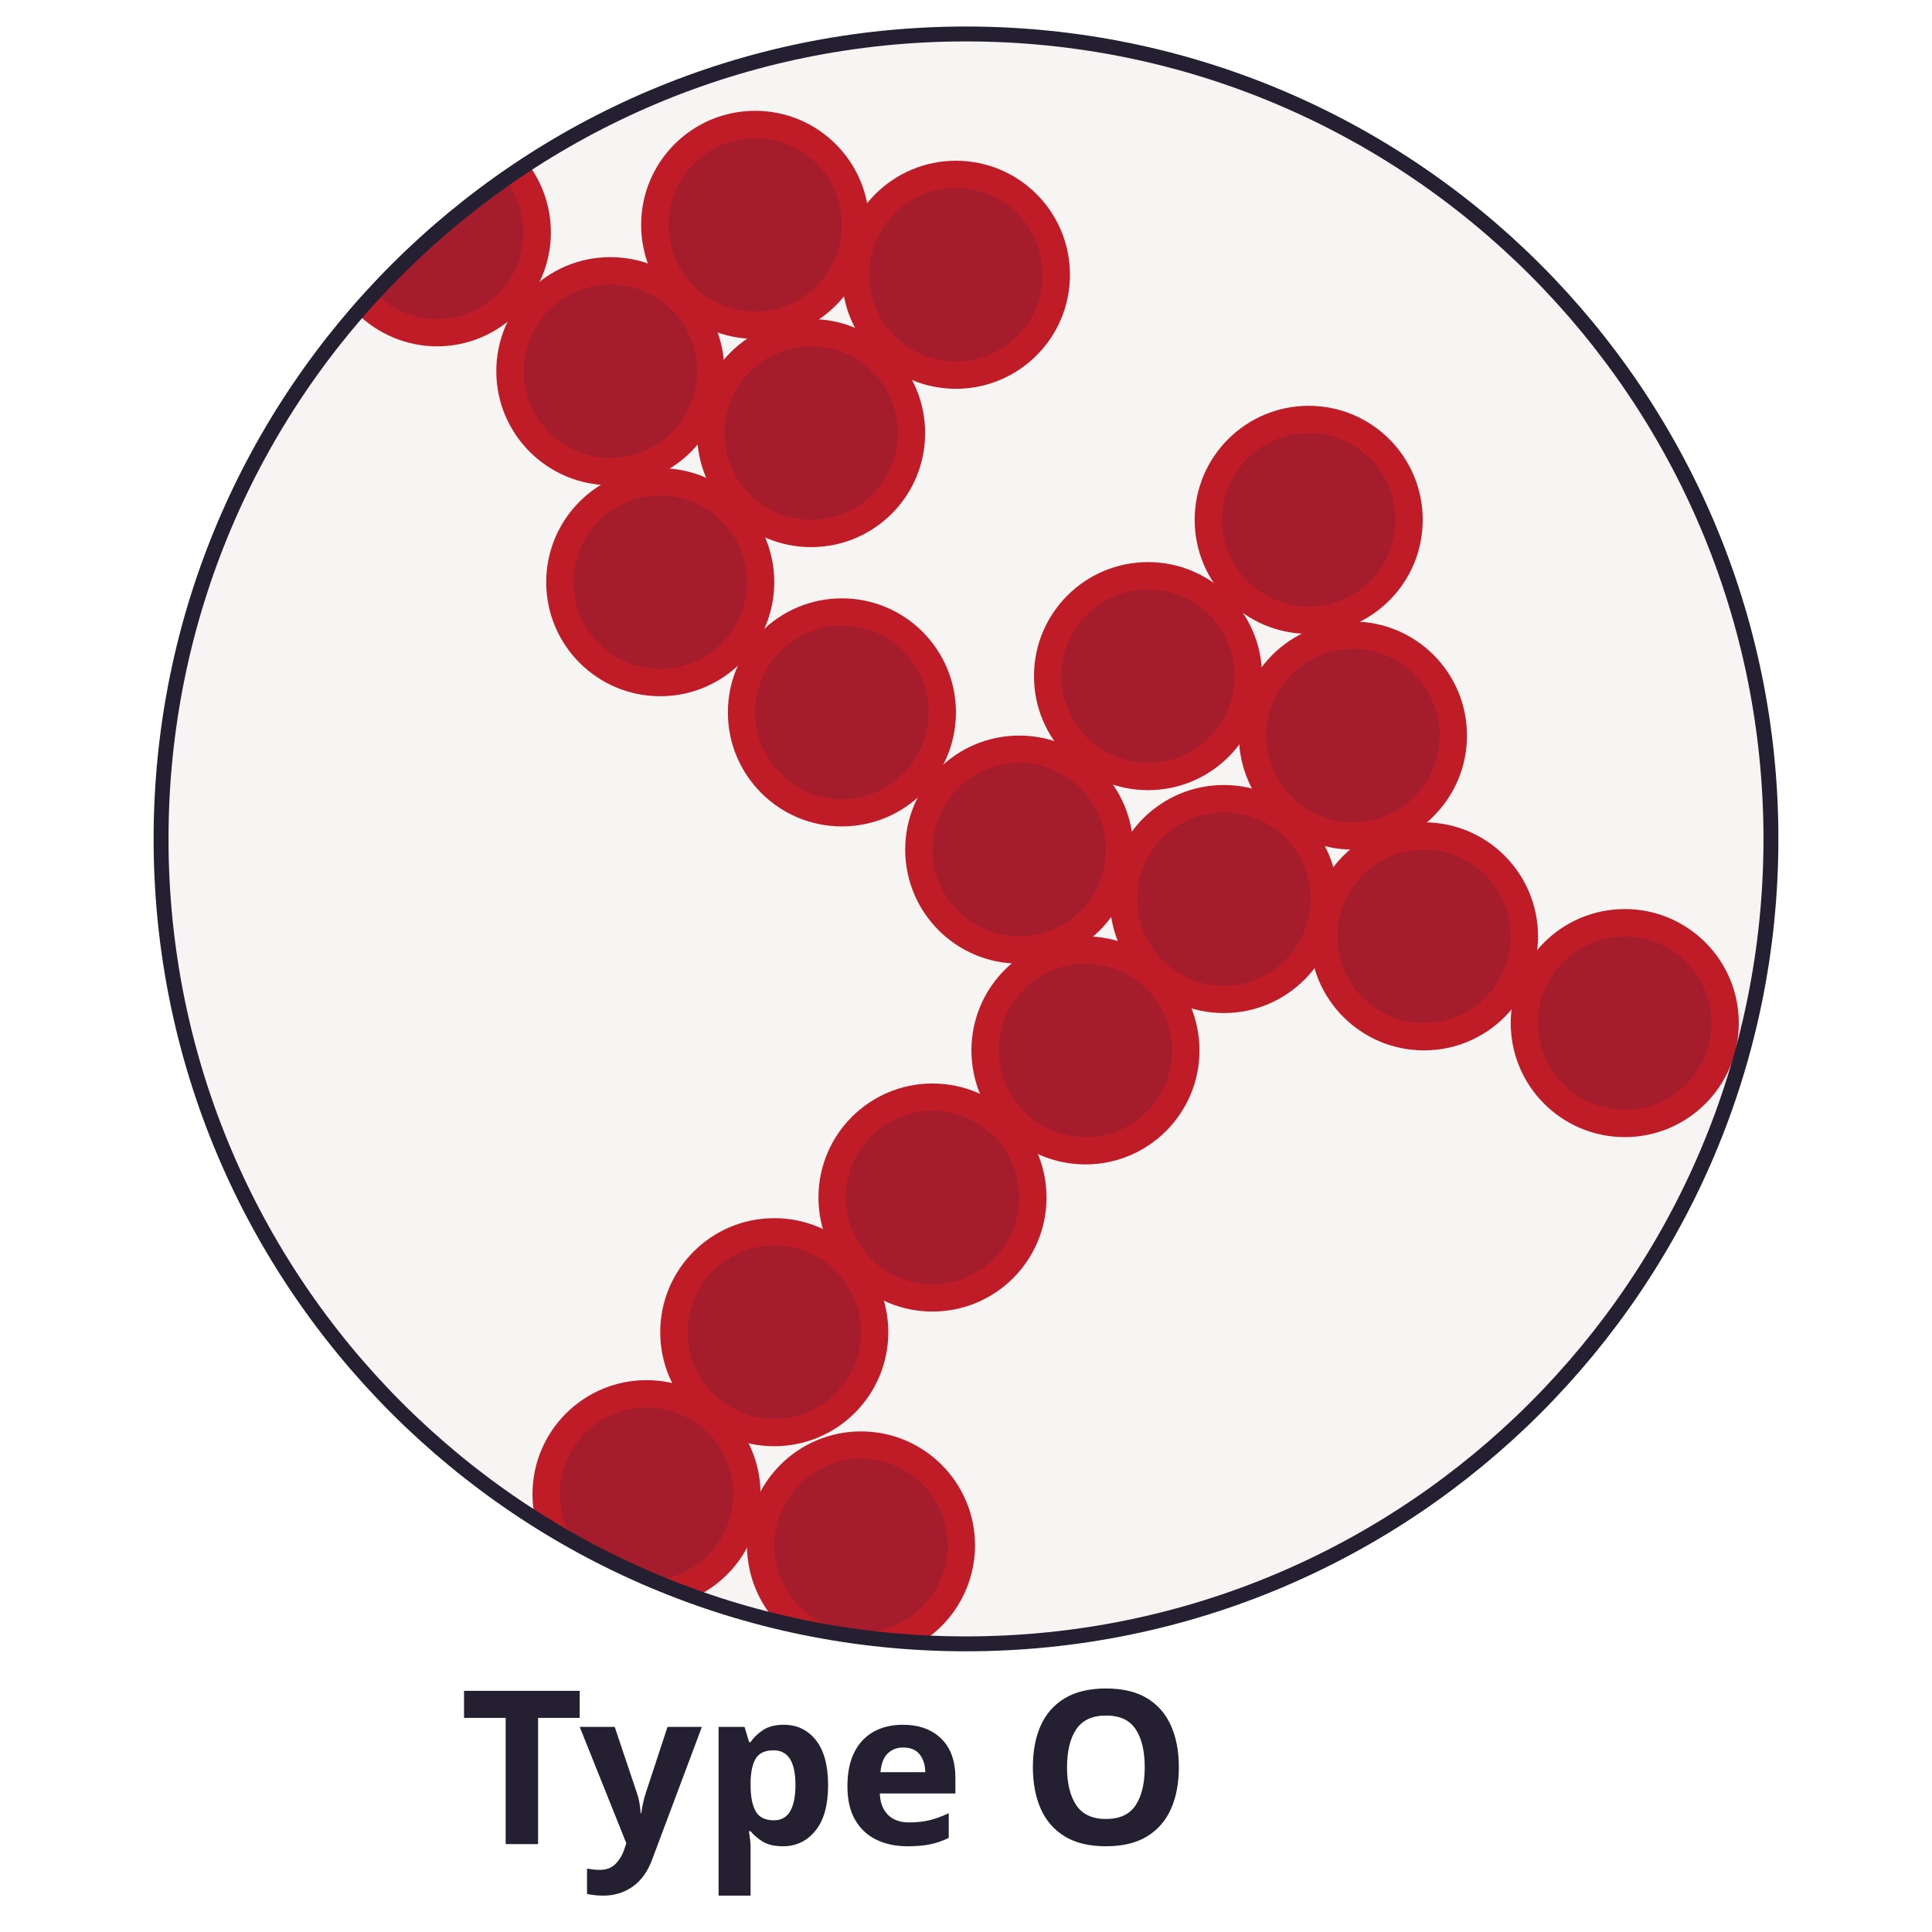
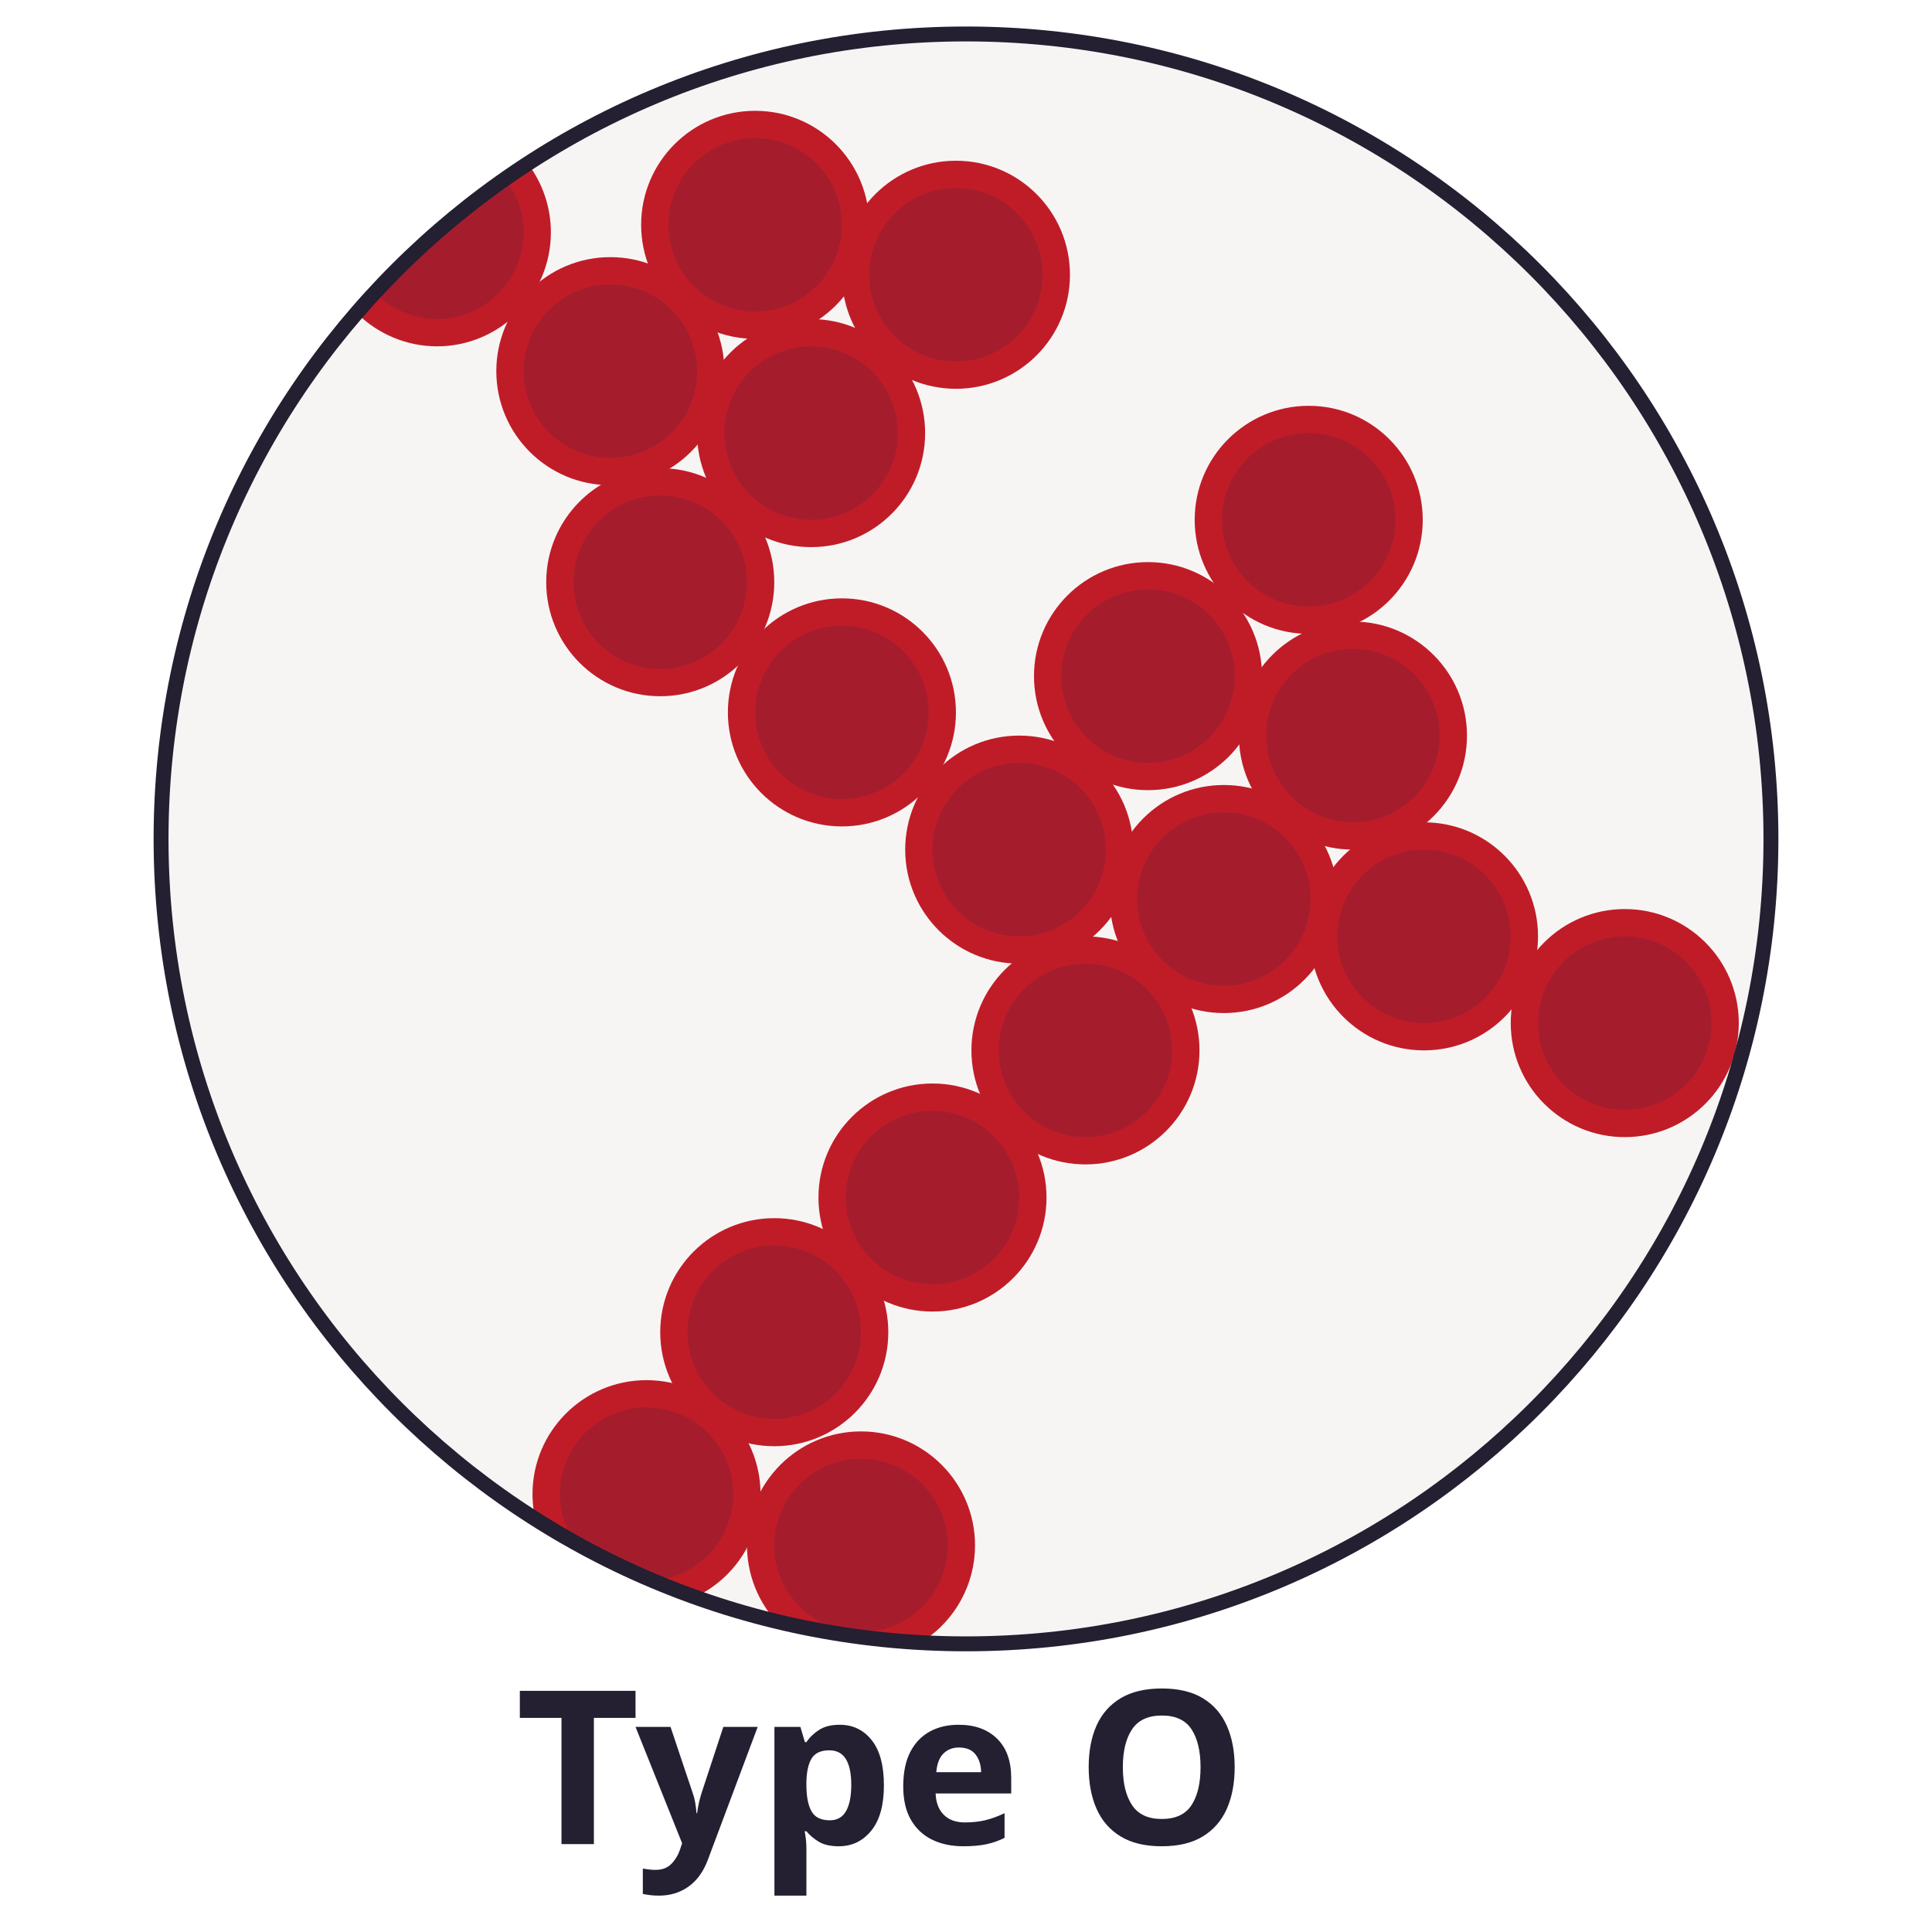
- <svg xmlns="http://www.w3.org/2000/svg" width="1080" height="1080" viewBox="0 0 1080 1080" version="1.1" id="svg1">
-   <defs id="defs1" />
-   <g id="layer6">
-     <text xml:space="preserve" style="font-weight:bold;font-size:120px;font-family:Cantarell;-inkscape-font-specification:'Cantarell Bold';text-align:center;text-anchor:middle;fill:#241f31;stroke-width:20;stroke-linejoin:round" x="539.467" y="1030.869" id="text1">
-       <tspan id="tspan1" x="539.467" y="1030.869">Type O</tspan>
-     </text>
+ <svg xmlns="http://www.w3.org/2000/svg" width="1080" height="1080">
+   <text xml:space="preserve" x="539.467" y="1030.869" fill="#241f31" stroke-linejoin="round" stroke-width="20" font-family="Cantarell" font-size="120" font-weight="700" style="-inkscape-font-specification:&quot;Cantarell Bold&quot;;text-align:center" text-anchor="middle">
+     <tspan x="539.467" y="1030.869">Type O</tspan>
+   </text>
+   <circle cx="540" cy="540" r="504.447" fill="#f6f5f4" transform="matrix(.892 0 0 .892 58.32 -12.728)" />
+   <g transform="matrix(.892 0 0 .892 219.97 365.818)">
+     <circle cx="135.891" cy="-177.506" r="71.46" fill="#c01c28" />
+     <circle cx="135.891" cy="-177.506" r="54.359" fill="#a51d2d" />
  </g>
-   <g id="layer5" transform="matrix(0.8920015,0,0,0.8920015,58.31917,-12.72763)" style="display:inline">
-     <g id="g2" style="display:inline">
-       <circle style="display:inline;fill:#f6f5f4;fill-opacity:1;stroke:none;stroke-width:9.342;stroke-dasharray:none;stroke-opacity:1" id="circle1" cx="540" cy="540" r="504.447" />
-     </g>
-     <g id="layer2" style="display:inline">
-       <g id="g2-6" transform="translate(181.2227,424.3776)" style="display:inline">
-         <circle style="fill:#c01c28;fill-opacity:1;stroke:none;stroke-width:5" id="path2-1" cx="135.891" cy="-177.506" r="71.46" />
-         <circle style="fill:#a51d2d;fill-opacity:1;stroke:none;stroke-width:4.412" id="path1-1" cx="135.891" cy="-177.506" r="54.359" />
-       </g>
-       <g id="g2-44" transform="translate(271.9835,332.6749)">
-         <circle style="fill:#c01c28;fill-opacity:1;stroke:none;stroke-width:5" id="path2-4" cx="135.891" cy="-177.506" r="71.46" />
-         <circle style="fill:#a51d2d;fill-opacity:1;stroke:none;stroke-width:4.412" id="path1-7" cx="135.891" cy="-177.506" r="54.359" />
-       </g>
-       <g id="g2-9" transform="translate(307.0416,463.188)">
-         <circle style="fill:#c01c28;fill-opacity:1;stroke:none;stroke-width:5" id="path2-7" cx="135.891" cy="-177.506" r="71.46" />
-         <circle style="fill:#a51d2d;fill-opacity:1;stroke:none;stroke-width:4.412" id="path1-5" cx="135.891" cy="-177.506" r="54.359" />
-       </g>
-       <g id="g2-0" transform="translate(212.496,556.6332)">
-         <circle style="fill:#c01c28;fill-opacity:1;stroke:none;stroke-width:5" id="path2-3" cx="135.891" cy="-177.506" r="71.46" />
-         <circle style="fill:#a51d2d;fill-opacity:1;stroke:none;stroke-width:4.412" id="path1-09" cx="135.891" cy="-177.506" r="54.359" />
-       </g>
-       <g id="g2-05" transform="translate(397.8025,363.9655)">
-         <circle style="fill:#c01c28;fill-opacity:1;stroke:none;stroke-width:5" id="path2-94" cx="135.891" cy="-177.506" r="71.46" />
-         <circle style="fill:#a51d2d;fill-opacity:1;stroke:none;stroke-width:4.412" id="path1-6" cx="135.891" cy="-177.506" r="54.359" />
-       </g>
-       <g id="g2-89" transform="translate(518.1761,615.4953)">
-         <circle style="fill:#c01c28;fill-opacity:1;stroke:none;stroke-width:5" id="path2-36" cx="135.891" cy="-177.506" r="71.46" />
-         <circle style="fill:#a51d2d;fill-opacity:1;stroke:none;stroke-width:4.412" id="path1-8" cx="135.891" cy="-177.506" r="54.359" />
-       </g>
-       <g id="g2-69" transform="translate(437.467,724.2142)">
-         <circle style="fill:#c01c28;fill-opacity:1;stroke:none;stroke-width:5" id="path2-87" cx="135.891" cy="-177.506" r="71.46" />
-         <circle style="fill:#a51d2d;fill-opacity:1;stroke:none;stroke-width:4.412" id="path1-28" cx="135.891" cy="-177.506" r="54.359" />
-       </g>
-       <g id="g2-60" transform="translate(478.9694,850.0333)">
-         <circle style="fill:#c01c28;fill-opacity:1;stroke:none;stroke-width:5" id="path2-27" cx="135.891" cy="-177.506" r="71.46" />
-         <circle style="fill:#a51d2d;fill-opacity:1;stroke:none;stroke-width:4.412" id="path1-61" cx="135.891" cy="-177.506" r="54.359" />
-       </g>
-       <g id="g2-75" transform="translate(283.9556,1026.641)">
-         <circle style="fill:#c01c28;fill-opacity:1;stroke:none;stroke-width:5" id="path2-870" cx="135.891" cy="-177.506" r="71.46" />
-         <circle style="fill:#a51d2d;fill-opacity:1;stroke:none;stroke-width:4.412" id="path1-48" cx="135.891" cy="-177.506" r="54.359" />
-       </g>
-       <g id="g2-52" transform="translate(618.8818,517.5474)">
-         <circle style="fill:#c01c28;fill-opacity:1;stroke:none;stroke-width:5" id="path2-90" cx="135.891" cy="-177.506" r="71.46" />
-         <circle style="fill:#a51d2d;fill-opacity:1;stroke:none;stroke-width:4.412" id="path1-283" cx="135.891" cy="-177.506" r="54.359" />
-       </g>
-       <g id="g2-09" transform="translate(646.6049,652.7545)">
-         <circle style="fill:#c01c28;fill-opacity:1;stroke:none;stroke-width:5" id="path2-19" cx="135.891" cy="-177.506" r="71.46" />
-         <circle style="fill:#a51d2d;fill-opacity:1;stroke:none;stroke-width:4.412" id="path1-62" cx="135.891" cy="-177.506" r="54.359" />
-       </g>
-       <g id="g2-35" transform="translate(565.6913,755.1877)">
-         <circle style="fill:#c01c28;fill-opacity:1;stroke:none;stroke-width:5" id="path2-17" cx="135.891" cy="-177.506" r="71.46" />
-         <circle style="fill:#a51d2d;fill-opacity:1;stroke:none;stroke-width:4.412" id="path1-43" cx="135.891" cy="-177.506" r="54.359" />
-       </g>
-       <g id="g2-892" transform="translate(691.1317,778.5736)">
-         <circle style="fill:#c01c28;fill-opacity:1;stroke:none;stroke-width:5" id="path2-88" cx="135.891" cy="-177.506" r="71.46" />
-         <circle style="fill:#a51d2d;fill-opacity:1;stroke:none;stroke-width:4.412" id="path1-868" cx="135.891" cy="-177.506" r="54.359" />
-       </g>
-       <g id="g2-892-2" transform="translate(816.9508,832.9331)" style="display:inline">
-         <circle style="fill:#c01c28;fill-opacity:1;stroke:none;stroke-width:5" id="path2-88-8" cx="135.891" cy="-177.506" r="71.46" />
-         <circle style="fill:#a51d2d;fill-opacity:1;stroke:none;stroke-width:4.412" id="path1-868-9" cx="135.891" cy="-177.506" r="54.359" />
-       </g>
-       <g id="g2-90" transform="translate(326.3429,638.2169)">
-         <circle style="fill:#c01c28;fill-opacity:1;stroke:none;stroke-width:5" id="path2-81" cx="135.891" cy="-177.506" r="71.46" />
-         <circle style="fill:#a51d2d;fill-opacity:1;stroke:none;stroke-width:4.412" id="path1-3" cx="135.891" cy="-177.506" r="54.359" />
-       </g>
-       <g id="g2-34" transform="translate(383.1076,942.2486)">
-         <circle style="fill:#c01c28;fill-opacity:1;stroke:none;stroke-width:5" id="path2-0" cx="135.891" cy="-177.506" r="71.46" />
-         <circle style="fill:#a51d2d;fill-opacity:1;stroke:none;stroke-width:4.412" id="path1-39" cx="135.891" cy="-177.506" r="54.359" />
-       </g>
-       <g id="g13">
-         <path id="path13" style="fill:#c01c28;fill-opacity:1;stroke:none;stroke-width:5" d="m 265.52,116.947 a 504.447,504.447 0 0 0 -107.346,93.498 71.46,71.46 0 0 0 50.221,20.877 71.46,71.46 0 0 0 71.459,-71.459 71.46,71.46 0 0 0 -14.334,-42.916 z" />
-         <path id="path12" style="fill:#a51d2d;fill-opacity:1;stroke:none;stroke-width:4.412" d="m 251.832,127.193 a 504.447,504.447 0 0 0 -81.695,71.092 54.359,54.359 0 0 0 38.258,15.938 54.359,54.359 0 0 0 54.359,-54.359 54.359,54.359 0 0 0 -10.922,-32.67 z" />
-       </g>
-       <g id="g21" style="display:inline">
-         <path id="path20" style="fill:#c01c28;fill-opacity:1;stroke:none;stroke-width:5" d="m 269.166,961.33 a 504.447,504.447 0 0 0 105.156,51.678 71.46,71.46 0 0 0 36.926,-62.353 71.46,71.46 0 0 0 -71.459,-71.461 71.46,71.46 0 0 0 -71.461,71.461 71.46,71.46 0 0 0 0.838,10.676 z" />
-         <path id="path21" style="fill:#a51d2d;fill-opacity:1;stroke:none;stroke-width:4.412" d="m 293.24,978.545 a 504.447,504.447 0 0 0 52.547,26.039 54.359,54.359 0 0 0 48.361,-53.93 54.359,54.359 0 0 0 -54.359,-54.359 54.359,54.359 0 0 0 -54.359,54.359 54.359,54.359 0 0 0 7.811,27.891 z" />
-       </g>
-       <g id="g22">
-         <path id="path22" style="fill:#c01c28;fill-opacity:1;stroke:none;stroke-width:5" d="m 419.57,1028.732 a 504.447,504.447 0 0 0 93.742,13.807 71.46,71.46 0 0 0 32.354,-59.762 71.46,71.46 0 0 0 -71.461,-71.461 71.46,71.46 0 0 0 -71.459,71.461 71.46,71.46 0 0 0 16.824,45.955 z" />
-         <circle style="fill:#a51d2d;fill-opacity:1;stroke:none;stroke-width:4.412" id="path1-14" cx="474.206" cy="982.777" r="54.359" />
-       </g>
-     </g>
-     <g id="layer1" style="display:inline">
-       <circle style="display:inline;fill:none;fill-opacity:1;stroke:#241f31;stroke-width:9.342;stroke-dasharray:none;stroke-opacity:1" id="path3" cx="540" cy="540" r="504.447" />
-       <circle style="display:none;fill:#c01c28;fill-opacity:1;stroke:none;stroke-width:9.342;stroke-dasharray:none;stroke-opacity:1" id="path3-5" cx="540" cy="540" r="504.447" />
-     </g>
+   <g transform="matrix(.892 0 0 .892 300.929 284.019)">
+     <circle cx="135.891" cy="-177.506" r="71.46" fill="#c01c28" />
+     <circle cx="135.891" cy="-177.506" r="54.359" fill="#a51d2d" />
  </g>
+   <g transform="matrix(.892 0 0 .892 332.2 400.437)">
+     <circle cx="135.891" cy="-177.506" r="71.46" fill="#c01c28" />
+     <circle cx="135.891" cy="-177.506" r="54.359" fill="#a51d2d" />
+   </g>
+   <g transform="matrix(.892 0 0 .892 247.866 483.79)">
+     <circle cx="135.891" cy="-177.506" r="71.46" fill="#c01c28" />
+     <circle cx="135.891" cy="-177.506" r="54.359" fill="#a51d2d" />
+   </g>
+   <g transform="matrix(.892 0 0 .892 413.16 311.93)">
+     <circle cx="135.891" cy="-177.506" r="71.46" fill="#c01c28" />
+     <circle cx="135.891" cy="-177.506" r="54.359" fill="#a51d2d" />
+   </g>
+   <g transform="matrix(.892 0 0 .892 520.533 536.295)">
+     <circle cx="135.891" cy="-177.506" r="71.46" fill="#c01c28" />
+     <circle cx="135.891" cy="-177.506" r="54.359" fill="#a51d2d" />
+   </g>
+   <g transform="matrix(.892 0 0 .892 448.54 633.273)">
+     <circle cx="135.891" cy="-177.506" r="71.46" fill="#c01c28" />
+     <circle cx="135.891" cy="-177.506" r="54.359" fill="#a51d2d" />
+   </g>
+   <g transform="matrix(.892 0 0 .892 485.56 745.503)">
+     <circle cx="135.891" cy="-177.506" r="71.46" fill="#c01c28" />
+     <circle cx="135.891" cy="-177.506" r="54.359" fill="#a51d2d" />
+   </g>
+   <g transform="matrix(.892 0 0 .892 311.608 903.038)">
+     <circle cx="135.891" cy="-177.506" r="71.46" fill="#c01c28" />
+     <circle cx="135.891" cy="-177.506" r="54.359" fill="#a51d2d" />
+   </g>
+   <g transform="matrix(.892 0 0 .892 610.363 448.925)">
+     <circle cx="135.891" cy="-177.506" r="71.46" fill="#c01c28" />
+     <circle cx="135.891" cy="-177.506" r="54.359" fill="#a51d2d" />
+   </g>
+   <g transform="matrix(.892 0 0 .892 635.092 569.53)">
+     <circle cx="135.891" cy="-177.506" r="71.46" fill="#c01c28" />
+     <circle cx="135.891" cy="-177.506" r="54.359" fill="#a51d2d" />
+   </g>
+   <g transform="matrix(.892 0 0 .892 562.917 660.9)">
+     <circle cx="135.891" cy="-177.506" r="71.46" fill="#c01c28" />
+     <circle cx="135.891" cy="-177.506" r="54.359" fill="#a51d2d" />
+   </g>
+   <g transform="matrix(.892 0 0 .892 674.81 681.761)">
+     <circle cx="135.891" cy="-177.506" r="71.46" fill="#c01c28" />
+     <circle cx="135.891" cy="-177.506" r="54.359" fill="#a51d2d" />
+   </g>
+   <g transform="matrix(.892 0 0 .892 787.04 730.25)">
+     <circle cx="135.891" cy="-177.506" r="71.46" fill="#c01c28" />
+     <circle cx="135.891" cy="-177.506" r="54.359" fill="#a51d2d" />
+   </g>
+   <g transform="matrix(.892 0 0 .892 349.418 556.563)">
+     <circle cx="135.891" cy="-177.506" r="71.46" fill="#c01c28" />
+     <circle cx="135.891" cy="-177.506" r="54.359" fill="#a51d2d" />
+   </g>
+   <g transform="matrix(.892 0 0 .892 400.052 827.76)">
+     <circle cx="135.891" cy="-177.506" r="71.46" fill="#c01c28" />
+     <circle cx="135.891" cy="-177.506" r="54.359" fill="#a51d2d" />
+   </g>
+   <path fill="#c01c28" d="M295.163 91.59a449.967 449.967 0 0 0-95.753 83.4 63.742 63.742 0 0 0 44.797 18.622 63.742 63.742 0 0 0 63.742-63.741 63.742 63.742 0 0 0-12.786-38.281z" />
+   <path fill="#a51d2d" d="M282.954 100.729a449.967 449.967 0 0 0-72.873 63.414 48.489 48.489 0 0 0 34.126 14.216 48.489 48.489 0 0 0 48.49-48.488 48.489 48.489 0 0 0-9.743-29.142z" />
+   <path fill="#c01c28" d="M298.416 844.78a449.967 449.967 0 0 0 93.8 46.097 63.742 63.742 0 0 0 32.937-55.62 63.742 63.742 0 0 0-63.741-63.743 63.742 63.742 0 0 0-63.744 63.743 63.742 63.742 0 0 0 .748 9.523z" />
+   <path fill="#a51d2d" d="M319.89 860.136a449.967 449.967 0 0 0 46.872 23.227 48.489 48.489 0 0 0 43.138-48.106 48.489 48.489 0 0 0-48.488-48.488 48.489 48.489 0 0 0-48.49 48.488 48.489 48.489 0 0 0 6.968 24.879z" />
+   <g transform="matrix(.892 0 0 .892 58.32 -12.728)">
+     <path fill="#c01c28" d="M419.57 1028.732a504.447 504.447 0 0 0 93.743 13.807 71.46 71.46 0 0 0 32.353-59.762 71.46 71.46 0 0 0-71.46-71.46 71.46 71.46 0 0 0-71.46 71.46 71.46 71.46 0 0 0 16.824 45.955z" />
+     <circle cx="474.206" cy="982.777" r="54.359" fill="#a51d2d" />
+   </g>
+   <circle cx="540" cy="540" r="504.447" fill="none" stroke="#241f31" stroke-width="9.342" transform="matrix(.892 0 0 .892 58.32 -12.728)" />
</svg>
